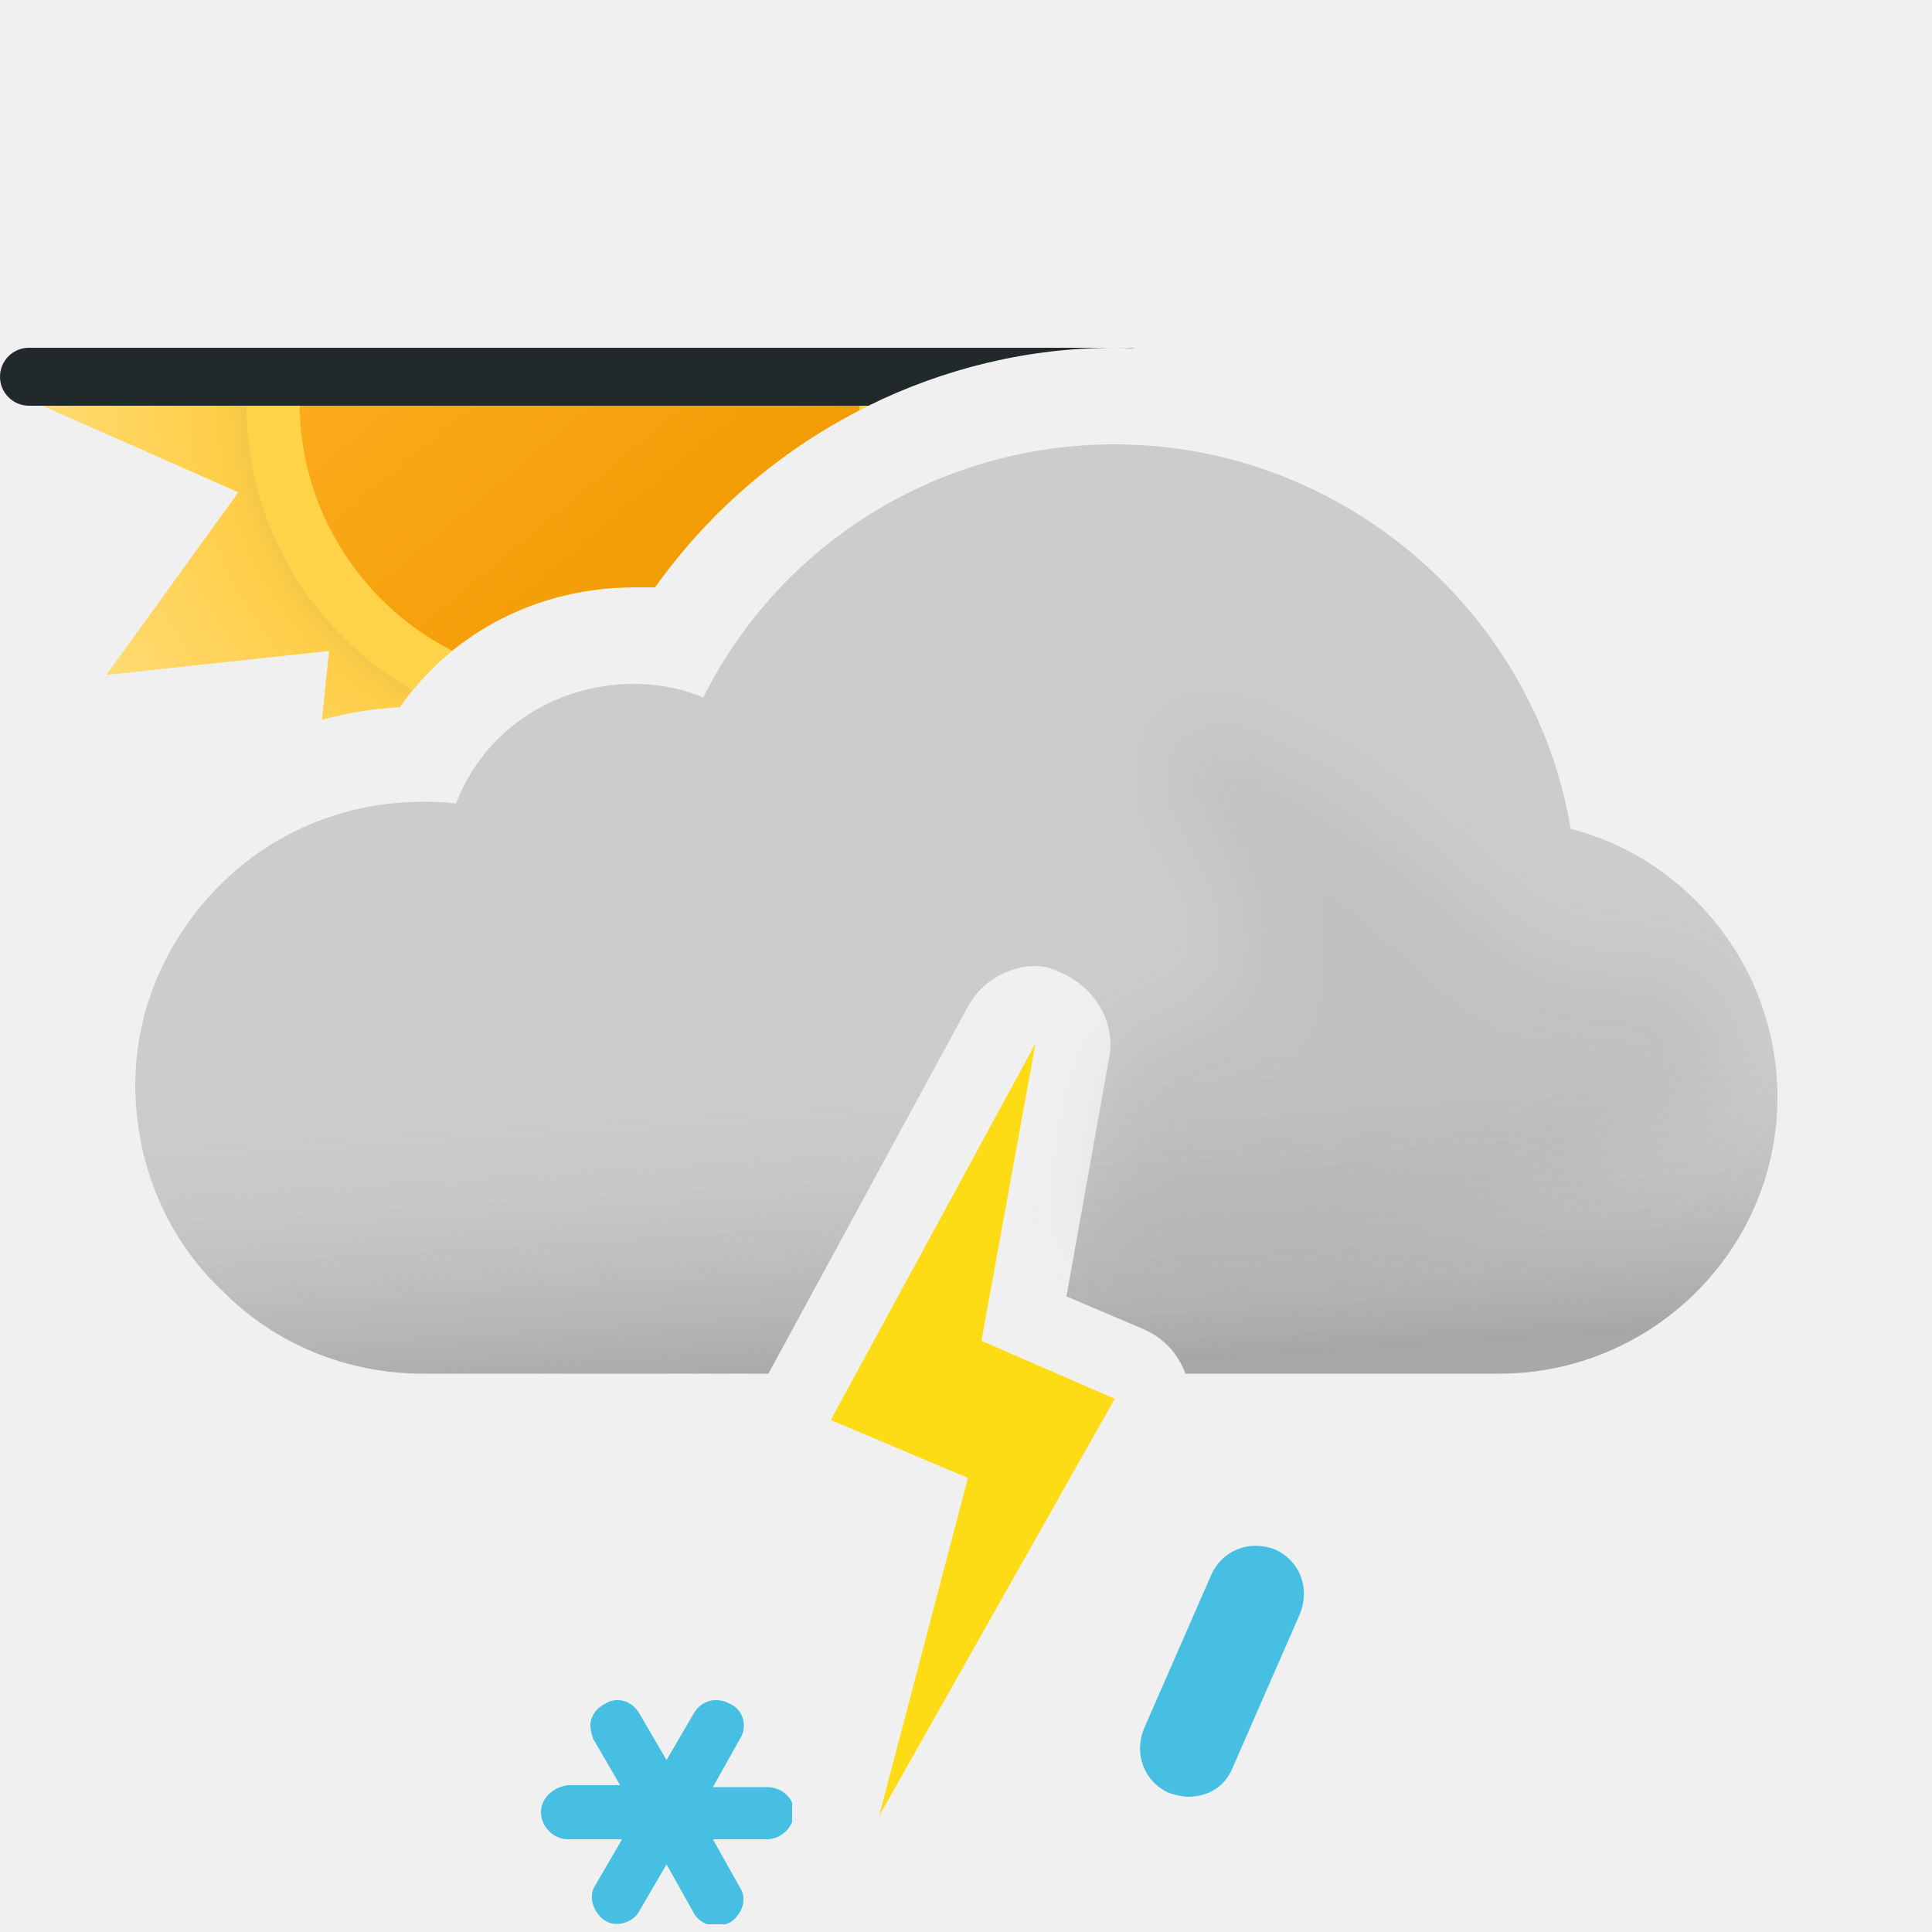
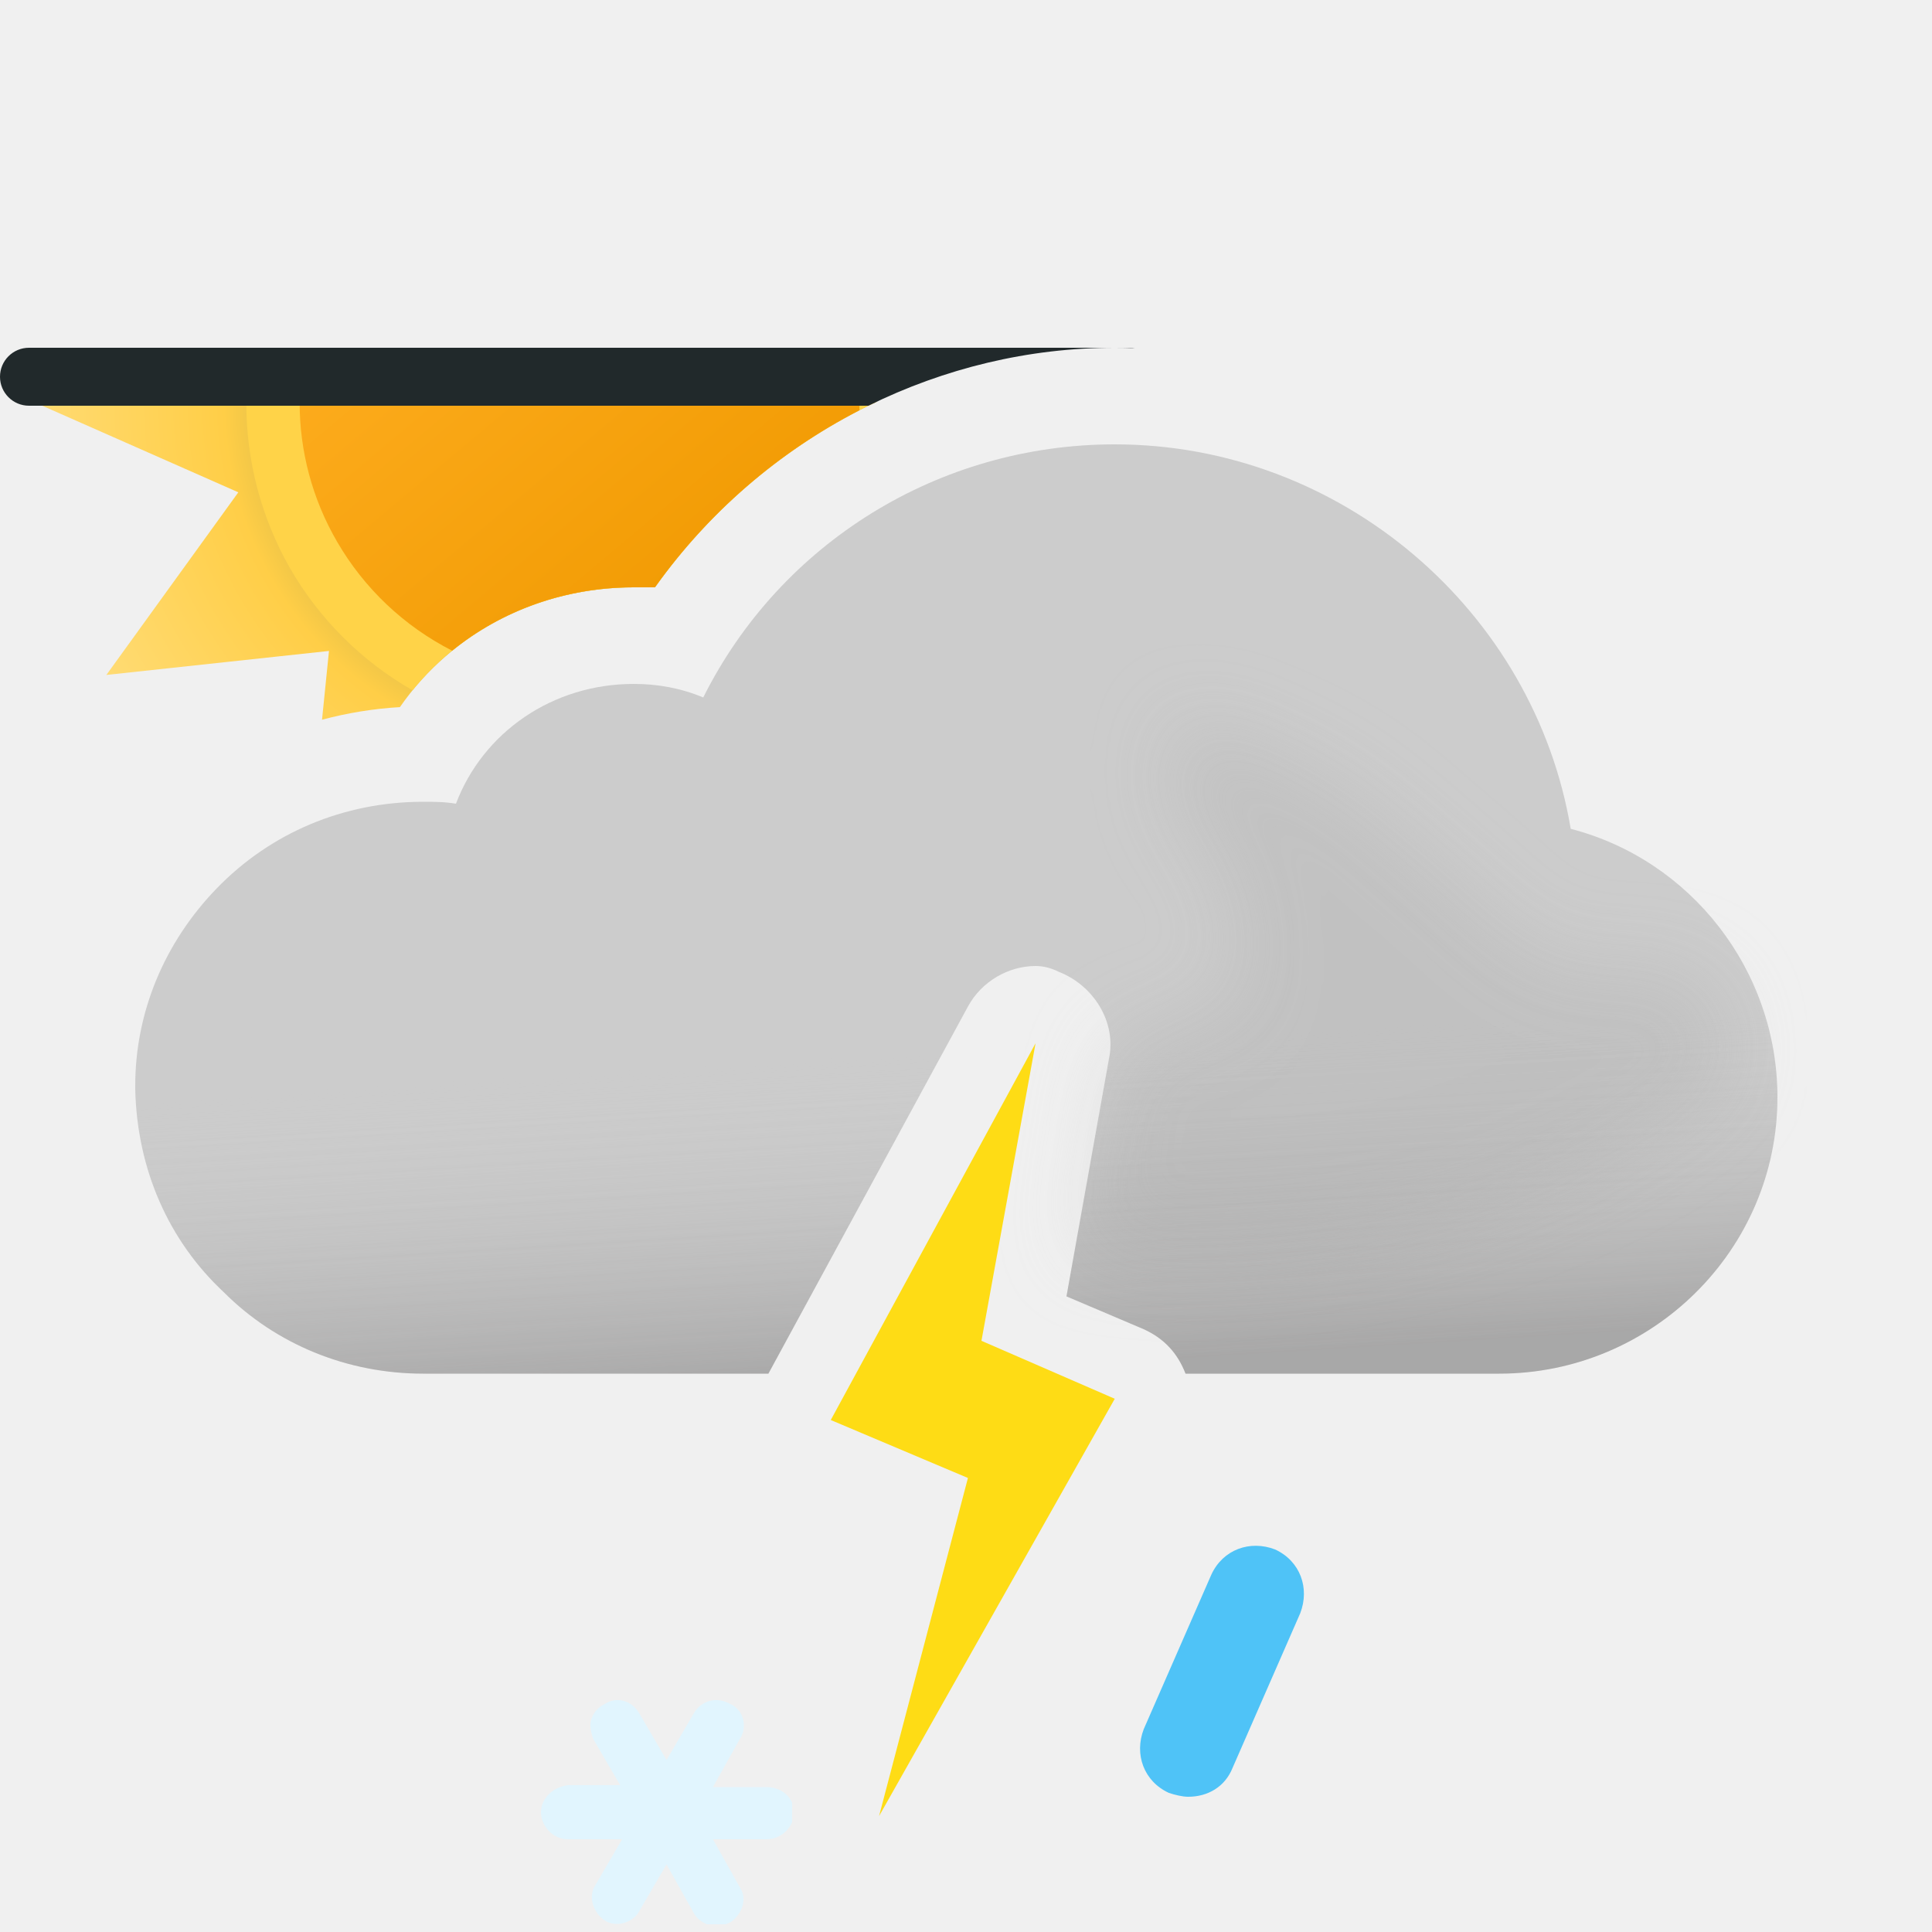
<svg xmlns="http://www.w3.org/2000/svg" width="100" height="100" fill="none" viewBox="0 0 100 100" version="1.1" id="svg2808">
  <path fill="url(#26m__26m__paint0_radial_149_1423)" fill-rule="evenodd" d="M45.384 20.79A29.687 29.687 0 0033.9 30.4h-1.1c-4.9 0-9.4 2.3-12.1 6.2a20.22 20.22 0 00-4.032.653l.36-3.56-11.523 1.242 6.831-9.453L1.71 20.79h43.674z" clip-rule="evenodd" id="path2748" />
  <path fill="#FFD348" fill-rule="evenodd" d="M45.384 20.79A29.687 29.687 0 0033.9 30.4h-1.1c-4.524 0-8.706 1.96-11.447 5.33a17.168 17.168 0 01-6.337-6.309 17.195 17.195 0 01-2.266-8.631h32.634z" clip-rule="evenodd" id="path2750" />
  <path fill="url(#26m__26m__paint1_linear_149_1423)" fill-rule="evenodd" d="M44.481 21.236A29.679 29.679 0 0033.9 30.4h-1.1c-3.508 0-6.81 1.179-9.395 3.28a14.474 14.474 0 01-5.96-5.646 14.29 14.29 0 01-1.935-7.244h28.98c0 .149-.004.297-.009.446z" clip-rule="evenodd" id="path2752" />
  <path fill="#21292B" fill-rule="evenodd" d="M1.5 18a1.5 1.5 0 000 3h43.45c3.912-1.93 8.264-3 12.75-3 .347 0 .694.006 1.04.019A1.509 1.509 0 0058.5 18h-57z" clip-rule="evenodd" id="path2754" />
  <path fill="#CCC" fill-rule="evenodd" d="M57.7 23c11.7 0 21.7 8.6 23.6 19.9C87.5 44.5 92 50.2 92 56.8c0 7.9-6.5 14.3-14.4 14.3H61.363c-.406-1.049-1.097-1.815-2.163-2.3l-4-1.7 2.2-12.3c.4-1.9-.8-3.8-2.6-4.5-.4-.2-.8-.3-1.2-.3-1.4 0-2.8.8-3.5 2.1l-10.328 19H21.9c-3.9 0-7.6-1.5-10.3-4.2-2.9-2.7-4.5-6.4-4.6-10.5v-.2c0-3.8 1.5-7.4 4.2-10.2 2.8-2.9 6.6-4.5 10.7-4.5.6 0 1.1 0 1.7.1 1.4-3.7 5-6.2 9.2-6.2 1.2 0 2.4.2 3.6.7 4-8 12.2-13.1 21.3-13.1z" clip-rule="evenodd" id="path2756" />
  <path fill="url(#26m__26m__paint2_linear_149_1423)" fill-rule="evenodd" d="M57.7 23c11.7 0 21.7 8.6 23.6 19.9C87.5 44.5 92 50.2 92 56.8c0 7.9-6.5 14.3-14.4 14.3H61.363c-.406-1.049-1.097-1.815-2.163-2.3l-4-1.7 2.2-12.3c.4-1.9-.8-3.8-2.6-4.5-.4-.2-.8-.3-1.2-.3-1.4 0-2.8.8-3.5 2.1l-10.328 19H21.9c-3.9 0-7.6-1.5-10.3-4.2-2.9-2.7-4.5-6.4-4.6-10.5v-.2c0-3.8 1.5-7.4 4.2-10.2 2.8-2.9 6.6-4.5 10.7-4.5.6 0 1.1 0 1.7.1 1.4-3.7 5-6.2 9.2-6.2 1.2 0 2.4.2 3.6.7 4-8 12.2-13.1 21.3-13.1z" clip-rule="evenodd" style="mix-blend-mode:multiply" opacity=".6" id="path2758" />
  <g style="mix-blend-mode:multiply" filter="url(#26m__26m__filter0_f_149_1423)" opacity=".3" id="g2762">
    <path fill="url(#26m__26m__paint3_radial_149_1423)" fill-rule="evenodd" d="M44.073 63.187c-6.589.45-13.618.813-14.573.813-6.5 0-11 5.1-11 5.1h22.359l3.214-5.913zm12.412-3.27L57.4 54.8c.051-.243.076-.486.077-.727.648-.239 1.17-.47 1.17-.47s4.352-1.602 5.103-1.602c.75 0 .374-2.963.14-4.81l-.14-1.32c0-.362-.448-.885-1-1.53-.777-.908-1.762-2.057-2-3.34-.175-.94.026-2.082.172-2.91.091-.516.16-.91.104-1.058.112.053.922.327.922.327 1.948.66 5.03 1.74 7.802 3.64 1.658 1.138 3.941 3.314 3.941 3.314s1.645 1.272 2.059 1.687c1 1 4 4 6 4h5L89 51.59l.5 3.21c0 7.9-6.5 14.3-14.4 14.3H59.758a4.69 4.69 0 00-.558-.301l-4-1.7.926-5.178c.556-.355.562-1.108.359-2.004zm4.505-22.916c.014-.004.026.007.036.032 0 0-.05-.029-.036-.032z" clip-rule="evenodd" id="path2760" />
  </g>
  <path fill="#FF9D00" fill-rule="evenodd" d="M50.8 69.4L53.6 54 43 73.5l7.1 3L45.5 94l12.2-21.6-6.9-3z" clip-rule="evenodd" id="path2764" style="fill:#fedc15;fill-opacity:1" />
-   <g clip-path="url(#26m__26m__clip0_149_1423)" id="g2768" style="fill:#47bfe2;fill-opacity:1">
-     <path fill="#00B8F1" d="M39.7 92.5h-2.8l1.4-2.5c.4-.6.2-1.5-.5-1.8-.7-.4-1.5-.2-1.9.5l-1.4 2.4-1.4-2.4c-.4-.7-1.2-.9-1.8-.5-.4.2-.6.5-.7.8-.1.3 0 .7.1 1l1.4 2.4h-2.7c-.8.1-1.4.7-1.4 1.4s.6 1.4 1.4 1.4h2.8l-1.4 2.4c-.2.3-.2.7-.1 1 .1.3.3.6.6.8.6.4 1.5.1 1.8-.5l1.4-2.4 1.4 2.5c.2.4.7.7 1.2.7.2 0 .5-.1.7-.2.6-.4.9-1.2.5-1.8l-1.4-2.5h2.8c.7 0 1.4-.6 1.4-1.4 0-.8-.7-1.3-1.4-1.3z" id="path2766" style="fill:#47bfe2;fill-opacity:1" />
+   <g clip-path="url(#26m__26m__clip0_149_1423)" id="g2768" style="fill:#e1f5fe;fill-opacity:1">
+     <path fill="#00B8F1" d="M39.7 92.5h-2.8l1.4-2.5c.4-.6.2-1.5-.5-1.8-.7-.4-1.5-.2-1.9.5l-1.4 2.4-1.4-2.4c-.4-.7-1.2-.9-1.8-.5-.4.2-.6.5-.7.8-.1.3 0 .7.1 1l1.4 2.4h-2.7c-.8.1-1.4.7-1.4 1.4s.6 1.4 1.4 1.4h2.8l-1.4 2.4c-.2.3-.2.7-.1 1 .1.3.3.6.6.8.6.4 1.5.1 1.8-.5l1.4-2.4 1.4 2.5c.2.4.7.7 1.2.7.2 0 .5-.1.7-.2.6-.4.9-1.2.5-1.8l-1.4-2.5h2.8c.7 0 1.4-.6 1.4-1.4 0-.8-.7-1.3-1.4-1.3z" id="path2766" style="fill:#e1f5fe;fill-opacity:1" />
  </g>
-   <path fill="#006EDB" d="M61.5 93c-.3 0-.7-.1-1-.2-1.3-.6-1.8-2-1.3-3.3l3.5-8c.6-1.3 2-1.8 3.3-1.3 1.3.6 1.8 2 1.3 3.3l-3.5 8c-.4 1-1.3 1.5-2.3 1.5z" id="path2770" style="fill:#47bfe2;fill-opacity:1" />
+   <path fill="#006EDB" d="M61.5 93c-.3 0-.7-.1-1-.2-1.3-.6-1.8-2-1.3-3.3l3.5-8c.6-1.3 2-1.8 3.3-1.3 1.3.6 1.8 2 1.3 3.3l-3.5 8c-.4 1-1.3 1.5-2.3 1.5z" id="path2770" style="fill:#4fc3f7;fill-opacity:1" />
  <defs id="defs2806">
    <radialGradient id="26m__26m__paint0_radial_149_1423" cx="0" cy="0" r="1" gradientTransform="translate(30 20.79) scale(28.29)" gradientUnits="userSpaceOnUse">
      <stop offset=".514" stop-color="#D6B849" id="stop2772" />
      <stop offset=".652" stop-color="#FFCE47" id="stop2774" />
      <stop offset="1" stop-color="#FFDB73" id="stop2776" />
    </radialGradient>
    <radialGradient id="26m__26m__paint3_radial_149_1423" cx="0" cy="0" r="1" gradientTransform="matrix(6 22.50004 -32.59285 8.69142 68 41)" gradientUnits="userSpaceOnUse">
      <stop stop-color="#D5D5D5" id="stop2779" />
      <stop offset="1" stop-color="#D0D0D0" id="stop2781" />
      <stop offset="1" stop-color="#9B9B9B" stop-opacity="0" id="stop2783" />
    </radialGradient>
    <linearGradient id="26m__26m__paint1_linear_149_1423" x1="20.685" x2="39.315" y1="9.689" y2="31.891" gradientUnits="userSpaceOnUse">
      <stop stop-color="#FFAF22" id="stop2786" />
      <stop offset=".99" stop-color="#F09900" id="stop2788" />
    </linearGradient>
    <linearGradient id="26m__26m__paint2_linear_149_1423" x1="47.5" x2="49.5" y1="38.5" y2="71.1" gradientUnits="userSpaceOnUse">
      <stop offset=".484" stop-color="#fff" stop-opacity="0" id="stop2791" />
      <stop offset="1" stop-color="#B3B2B2" id="stop2793" />
    </linearGradient>
    <clipPath id="26m__26m__clip0_149_1423">
      <path fill="#fff" d="M0 0h13v11.6H0z" transform="translate(28 88)" id="path2796" />
    </clipPath>
    <filter id="26m__26m__filter0_f_149_1423" width="79" height="40.101" x="14.5" y="33" color-interpolation-filters="sRGB" filterUnits="userSpaceOnUse">
      <feFlood flood-opacity="0" result="BackgroundImageFix" id="feFlood2799" />
      <feBlend in="SourceGraphic" in2="BackgroundImageFix" result="shape" id="feBlend2801" />
      <feGaussianBlur result="effect1_foregroundBlur_149_1423" stdDeviation="2" id="feGaussianBlur2803" />
    </filter>
  </defs>
</svg>
